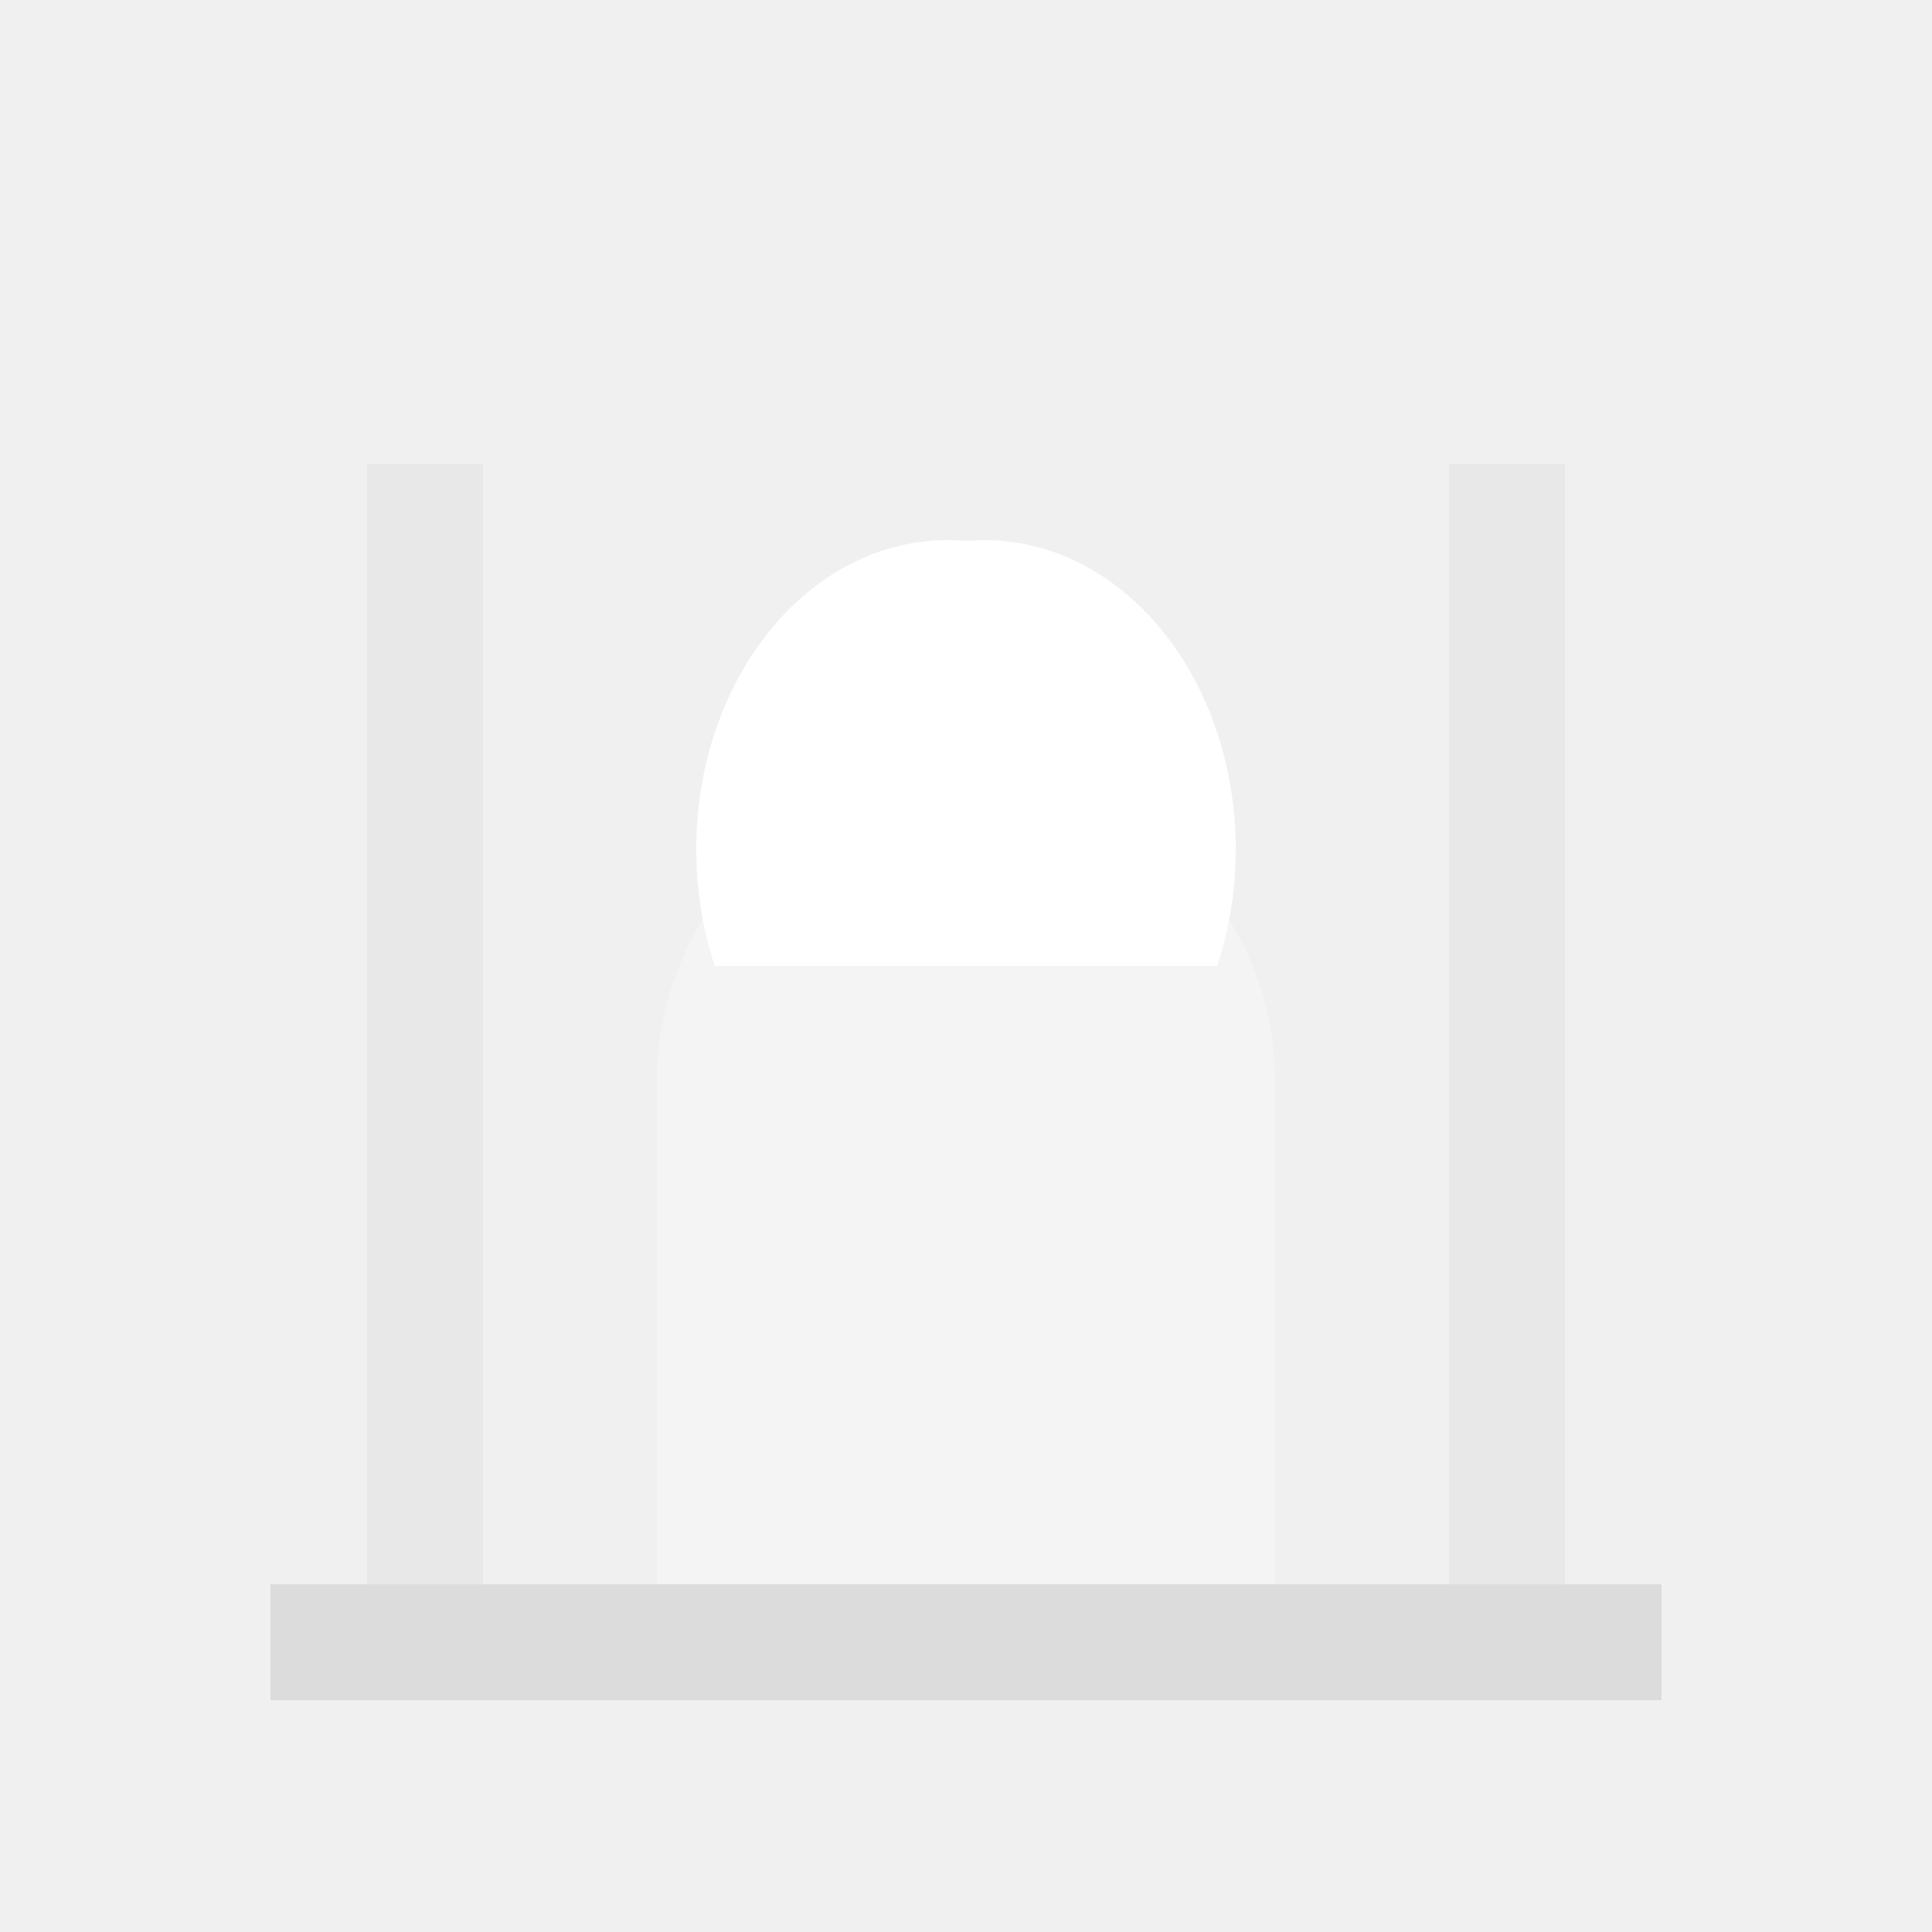
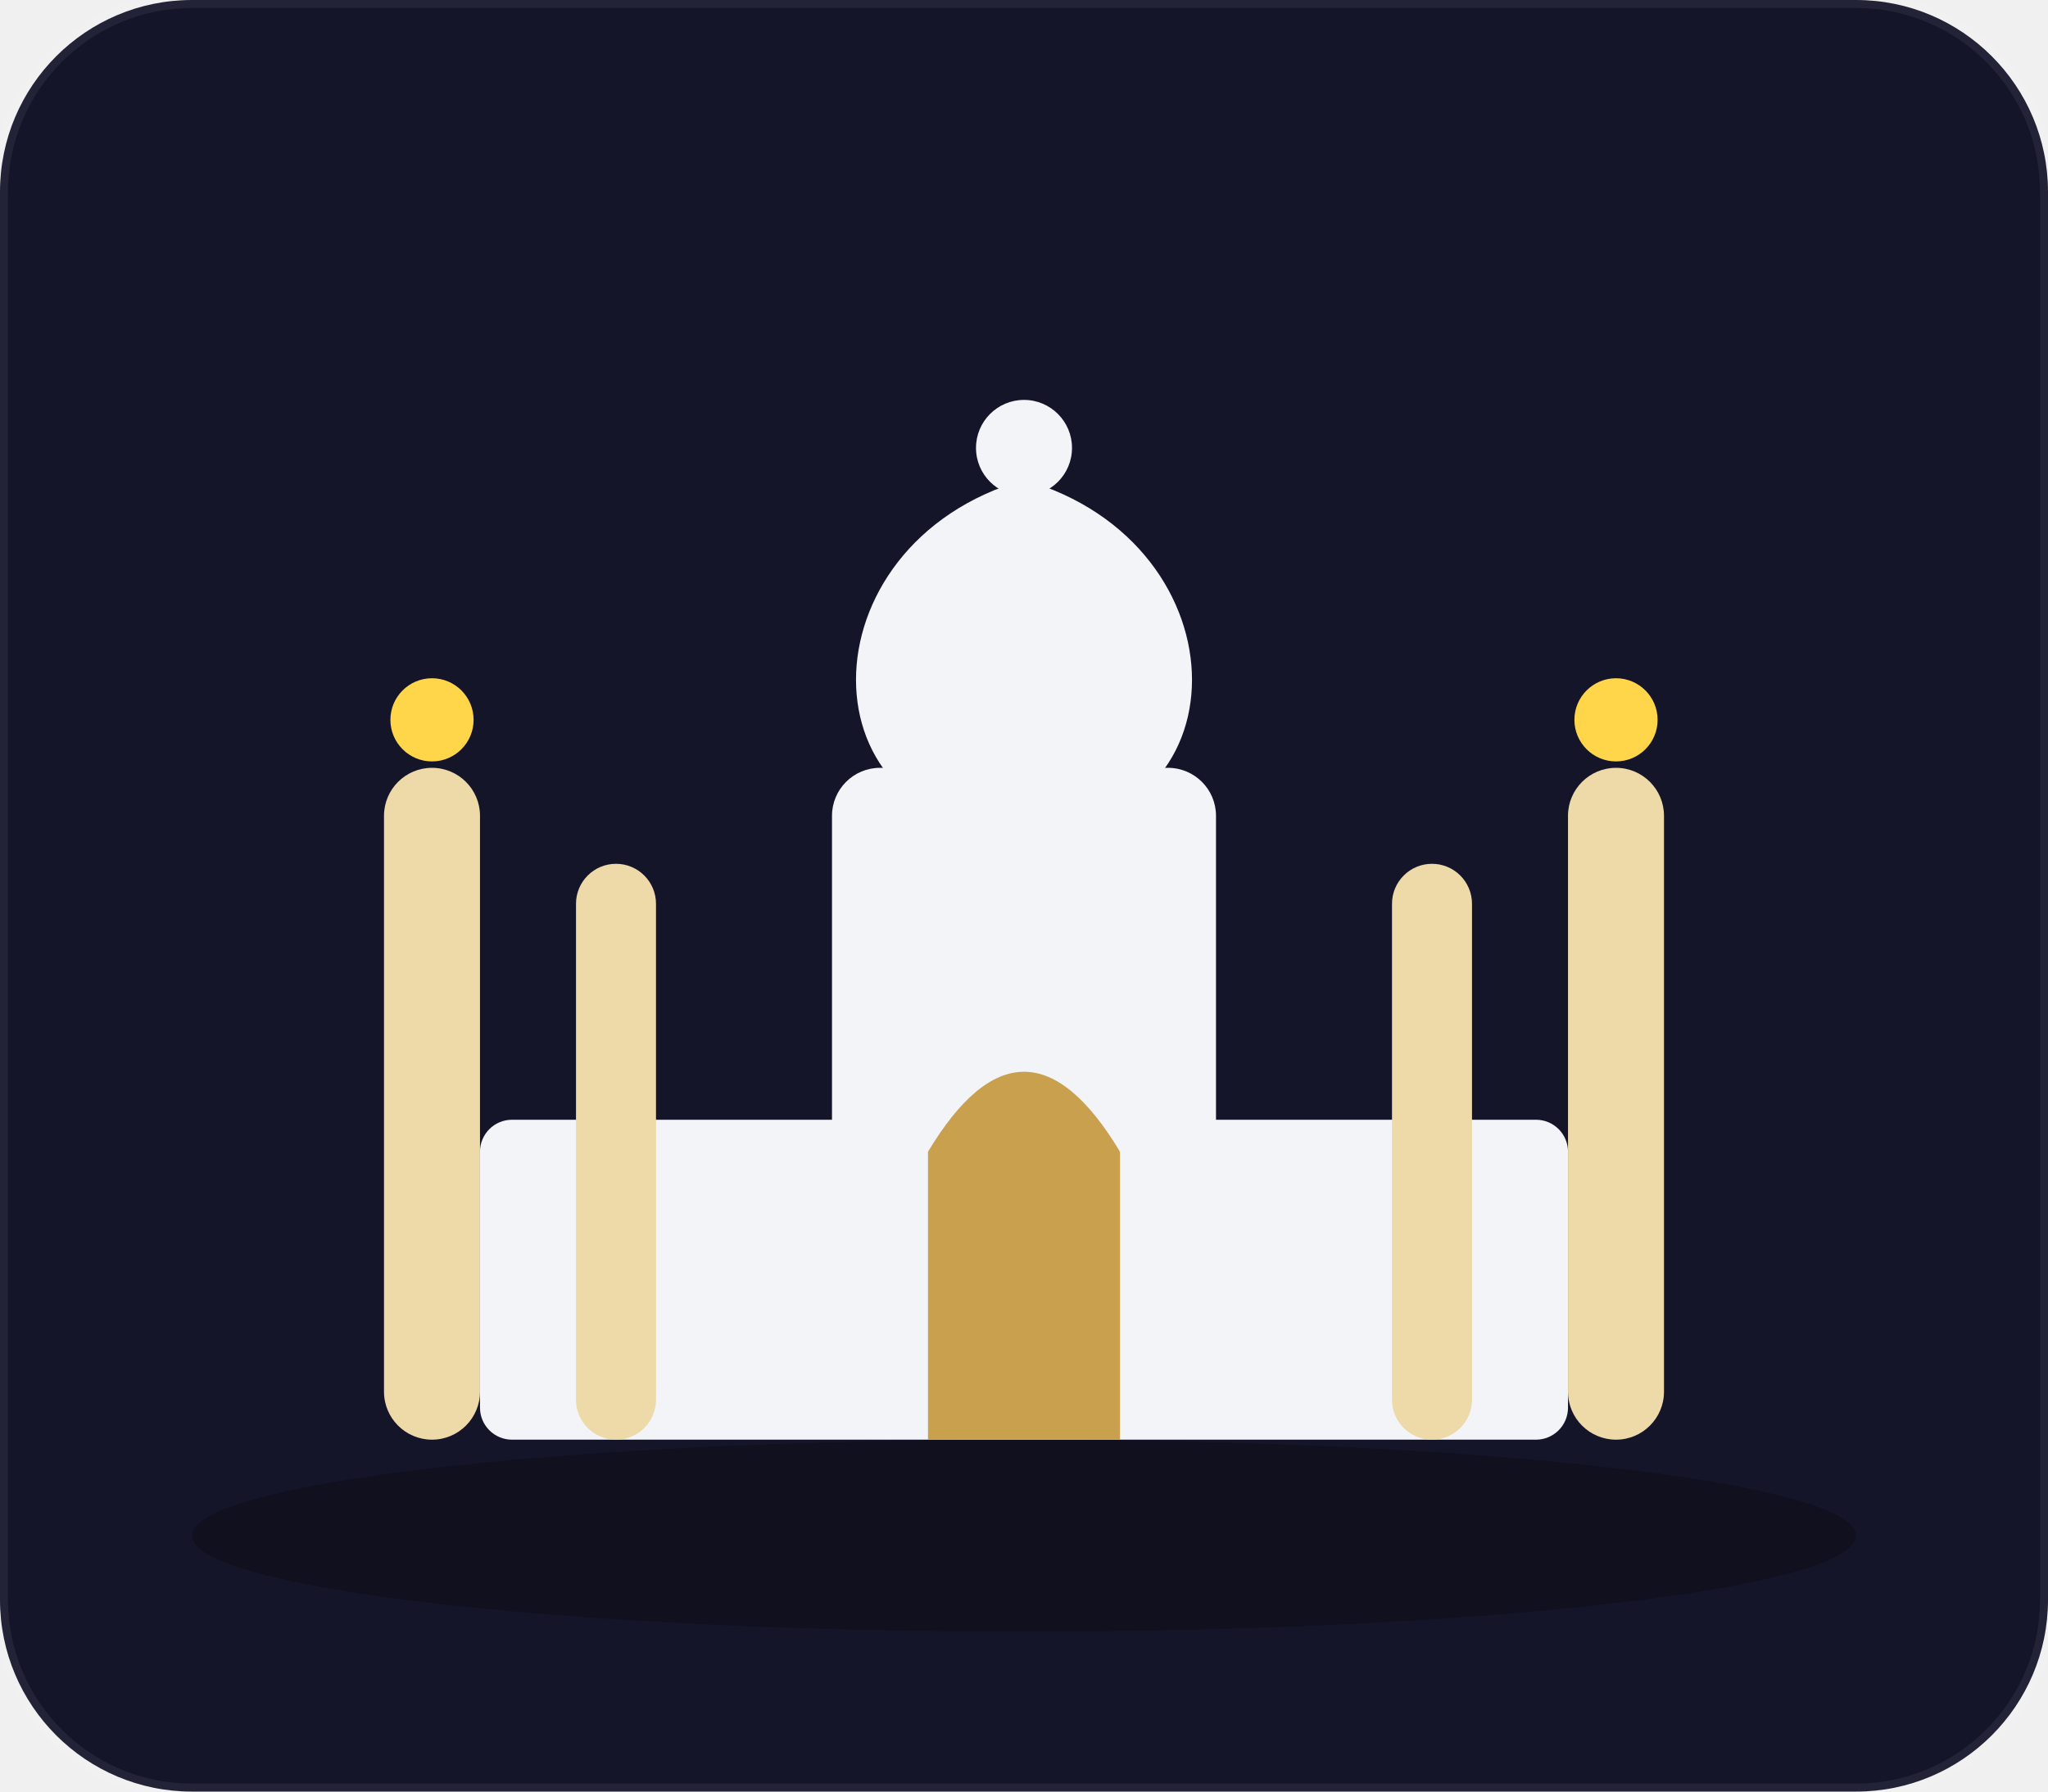
- <svg xmlns="http://www.w3.org/2000/svg" viewBox="0 0 100 100">
-   <rect x="19" y="24" width="6" height="58" fill="#e8e8e8" />
-   <rect x="75" y="24" width="6" height="58" fill="#e8e8e8" />
-   <path d="M34 82 V56 a16 16 0 0 1 32 0 V82 Z" fill="#f4f4f4" />
-   <path d="M50 28 a13 16 0 0 1 13 22 H37 a13 16 0 0 1 13 -22Z" fill="#ffffff" />
-   <rect x="14" y="82" width="72" height="6" fill="#dcdcdc" />
+ <svg xmlns="http://www.w3.org/2000/svg" viewBox="0 0 128 112">
+   <rect width="128" height="112" rx="12" fill="#15152a" />
+   <rect width="128" height="112" rx="12" fill="none" stroke="rgba(255,255,255,.06)" />
+   <ellipse cx="64" cy="96" rx="52" ry="6" fill="rgba(0,0,0,.25)" />
+   <g fill="#F2F4F7">
+     <rect x="30" y="70" width="68" height="20" rx="2" />
+     <rect x="52" y="48" width="24" height="30" rx="3" />
+     <path d="M64 30 C50 34 50 52 64 52 C78 52 78 34 64 30 Z" />
+     <circle cx="64" cy="28" r="3" />
+   </g>
+   <g fill="#EED9A8">
+     <rect x="24" y="48" width="6" height="42" rx="3" />
+     <rect x="98" y="48" width="6" height="42" rx="3" />
+     <rect x="36" y="54" width="5" height="36" rx="2.5" />
+     <rect x="87" y="54" width="5" height="36" rx="2.5" />
+   </g>
+   <path d="M58 90 V72 Q64 62 70 72 V90 Z" fill="#C9A14E" />
+   <circle cx="27" cy="45" r="2.6" fill="#FFD54A" />
+   <circle cx="101" cy="45" r="2.6" fill="#FFD54A" />
</svg>
